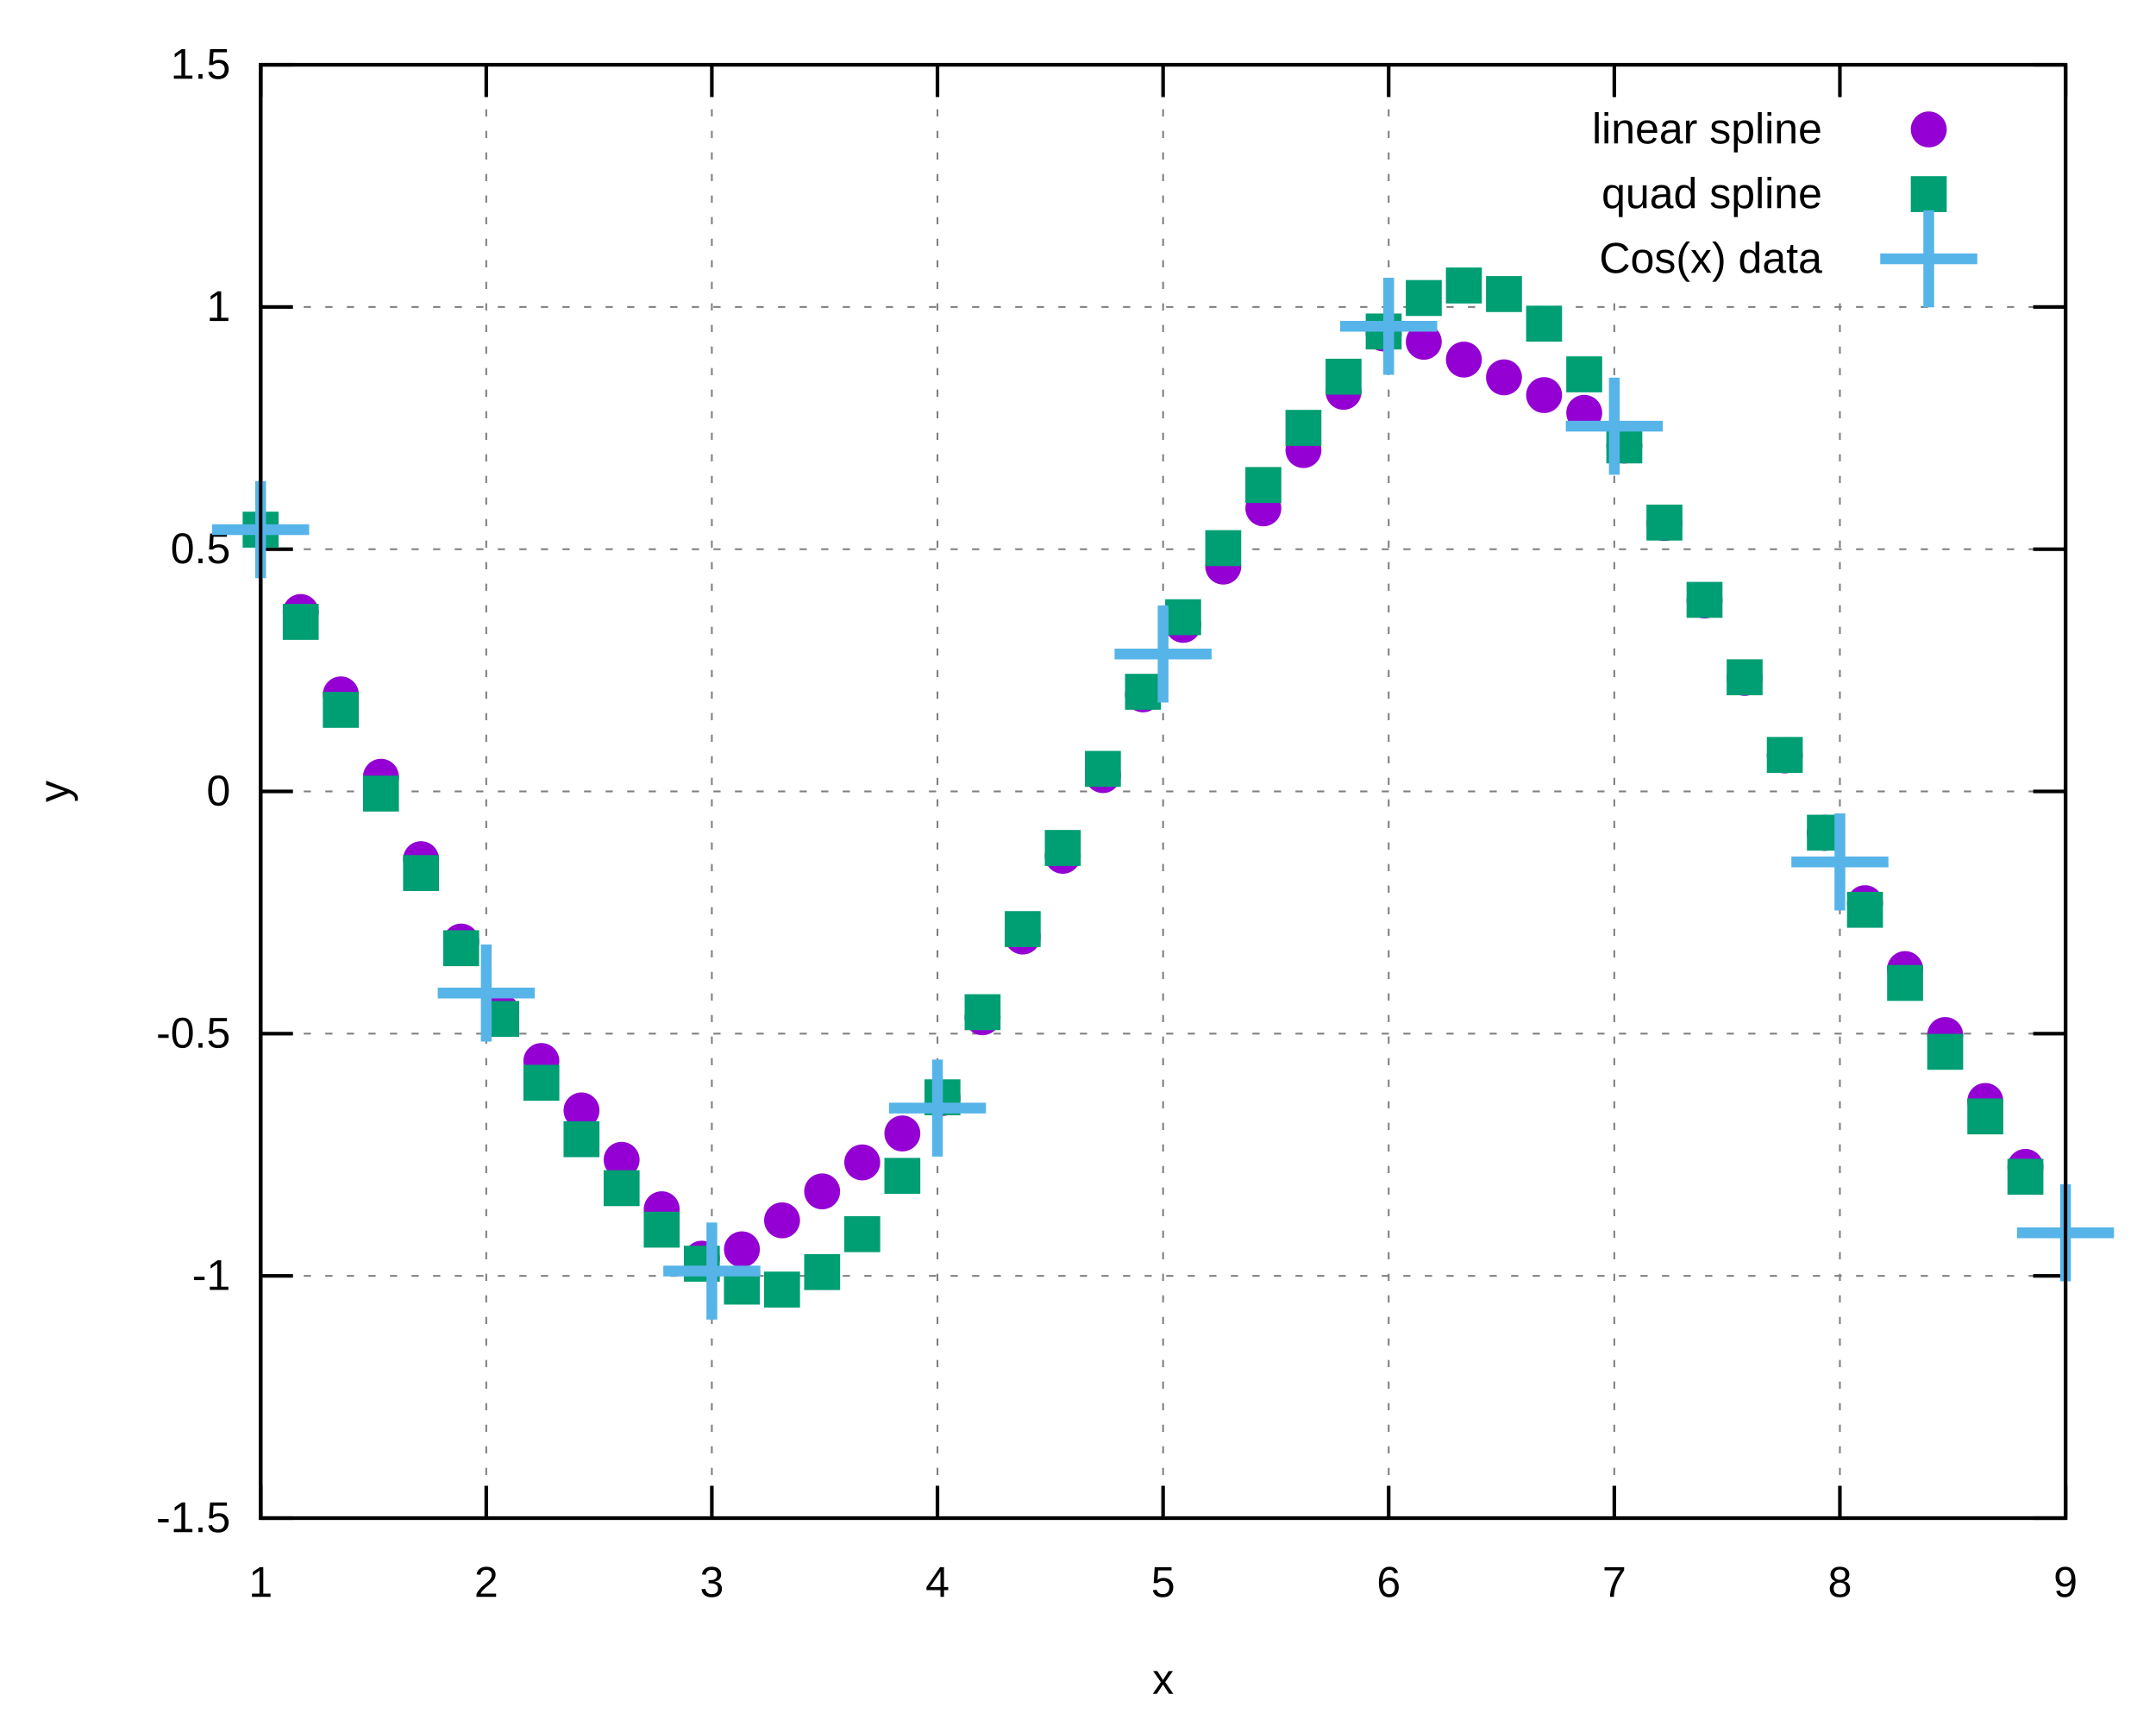
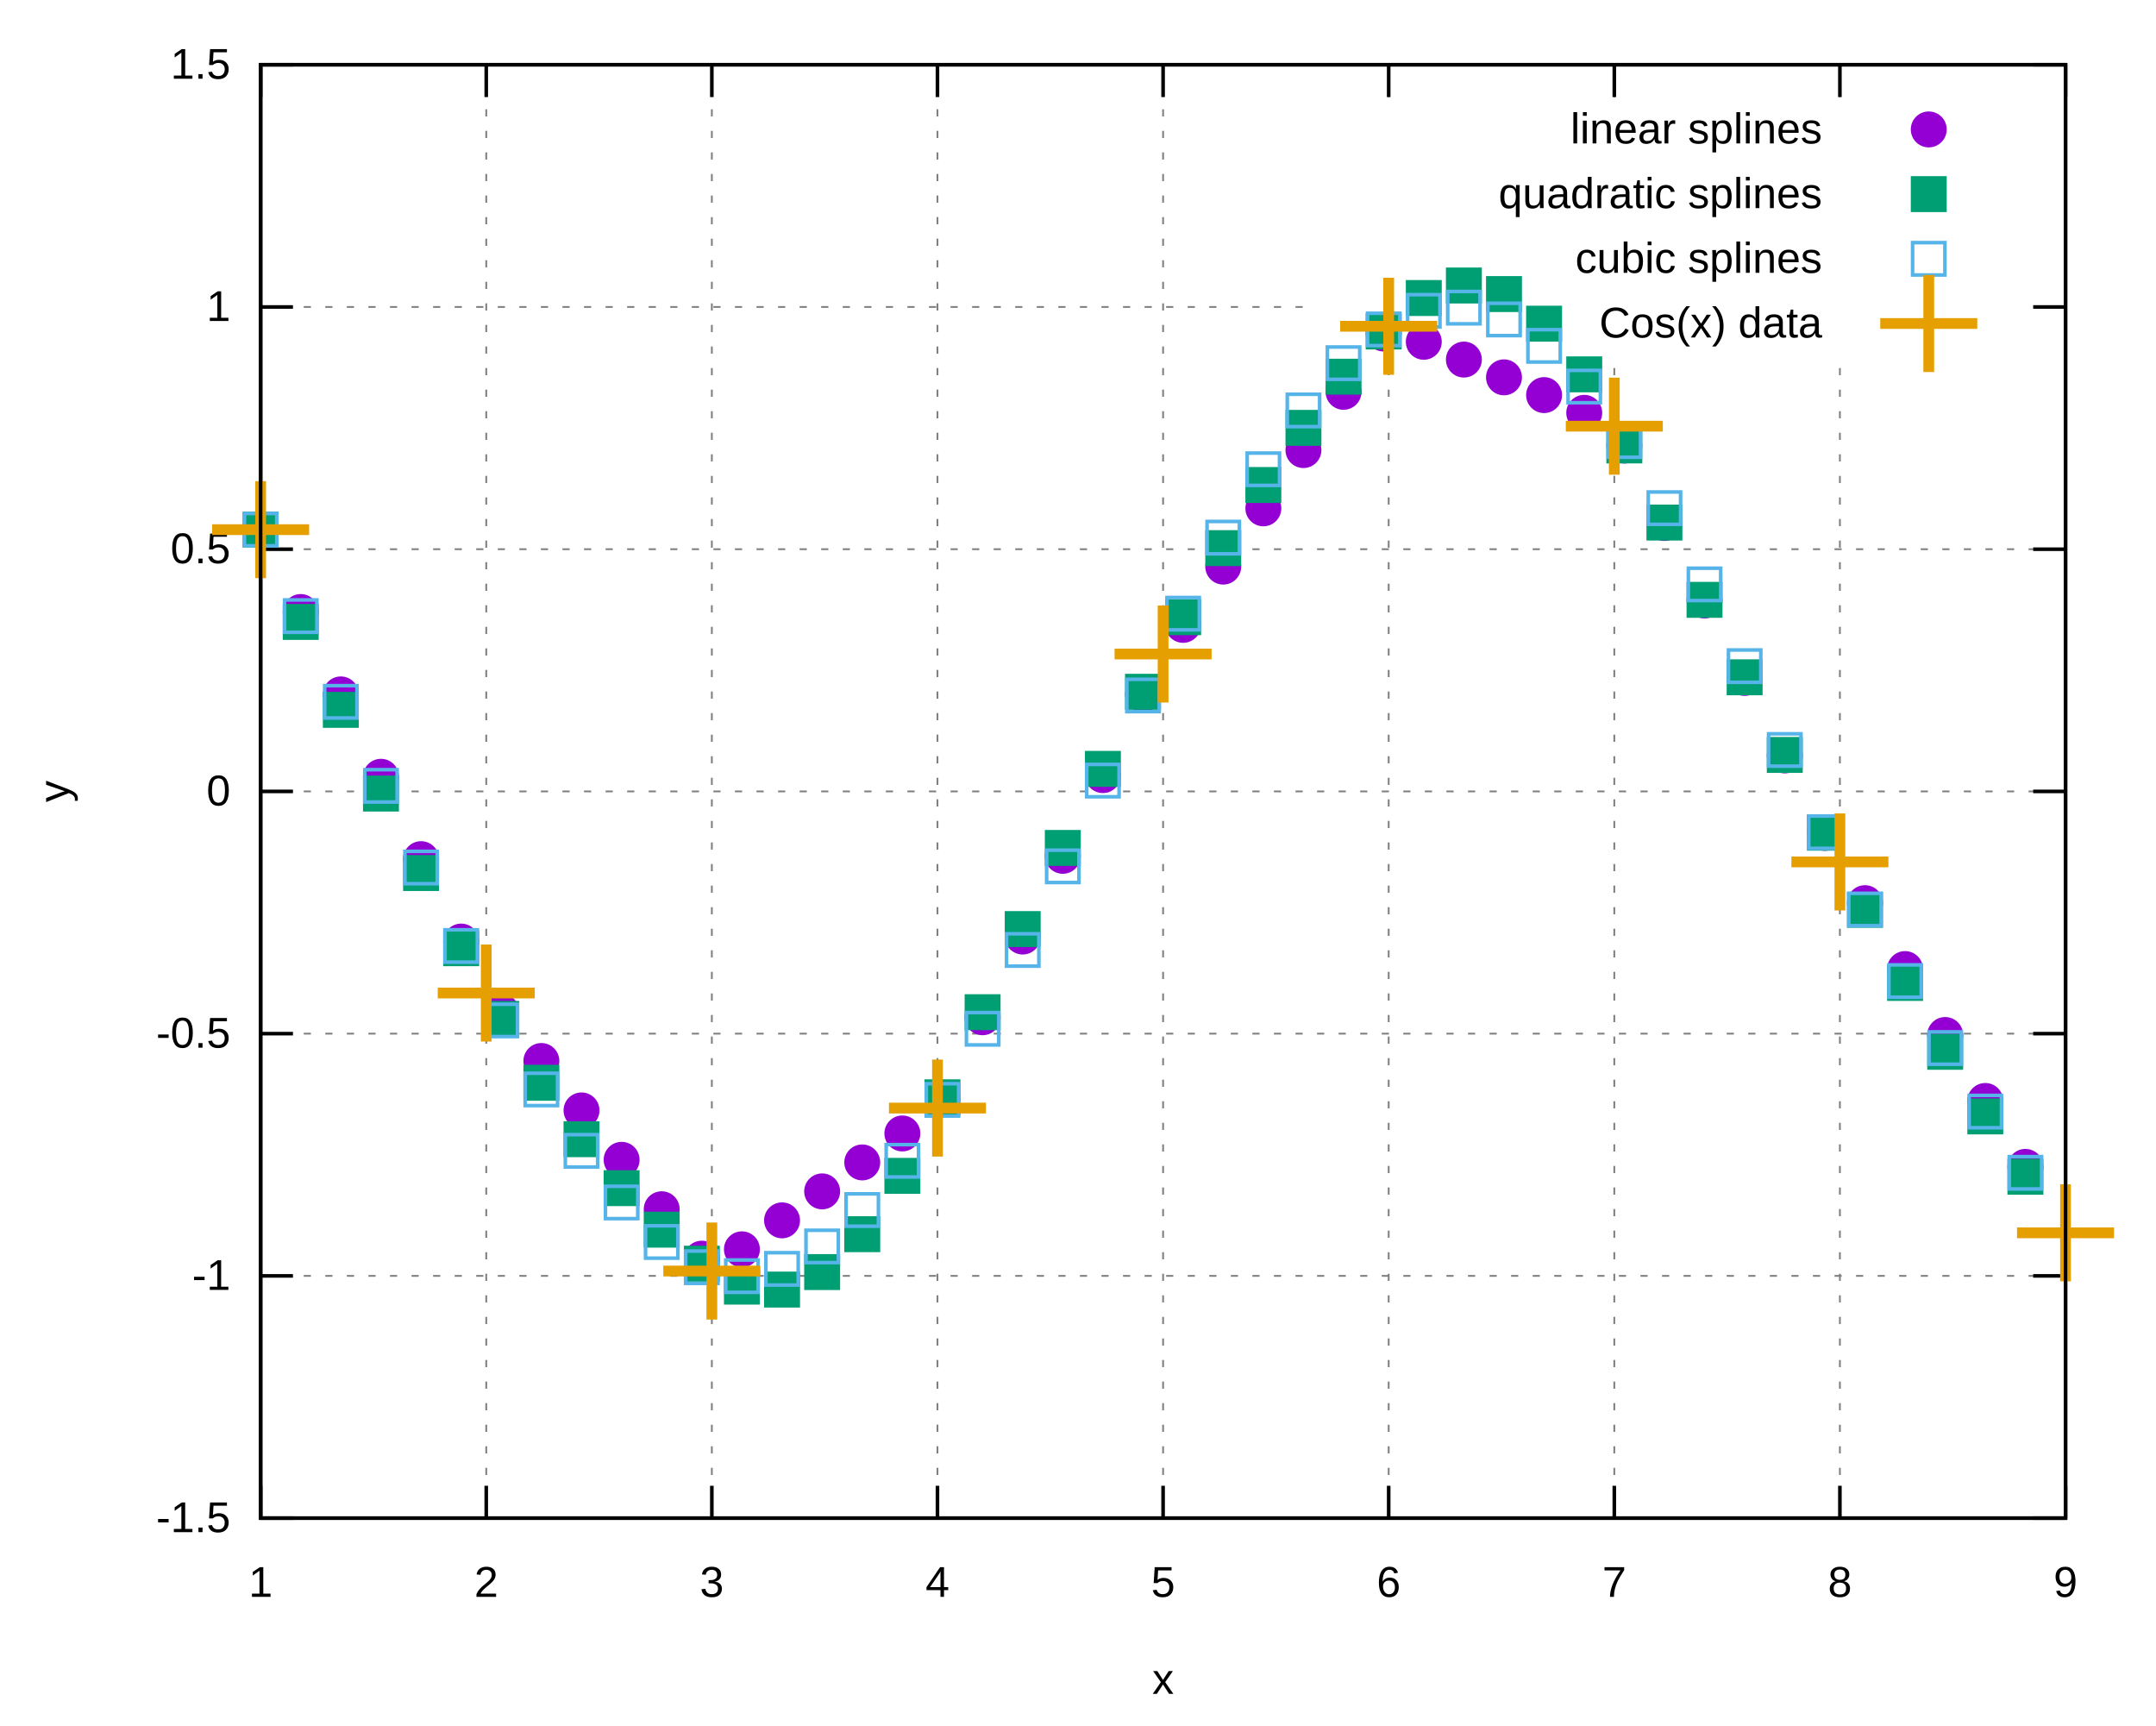
<svg xmlns="http://www.w3.org/2000/svg" xmlns:xlink="http://www.w3.org/1999/xlink" width="600" height="480" viewBox="0 0 600 480">
  <g id="gnuplot_canvas">
    <rect x="0" y="0" width="600" height="480" fill="none" />
    <defs>
      <circle id="gpDot" r="0.5" stroke-width="0.5" stroke="currentColor" />
      <path id="gpPt0" stroke-width="0.222" stroke="currentColor" d="M-1,0 h2 M0,-1 v2" />
      <path id="gpPt1" stroke-width="0.222" stroke="currentColor" d="M-1,-1 L1,1 M1,-1 L-1,1" />
      <path id="gpPt2" stroke-width="0.222" stroke="currentColor" d="M-1,0 L1,0 M0,-1 L0,1 M-1,-1 L1,1 M-1,1 L1,-1" />
      <rect id="gpPt3" stroke-width="0.222" stroke="currentColor" x="-1" y="-1" width="2" height="2" />
      <rect id="gpPt4" stroke-width="0.222" stroke="currentColor" fill="currentColor" x="-1" y="-1" width="2" height="2" />
      <circle id="gpPt5" stroke-width="0.222" stroke="currentColor" cx="0" cy="0" r="1" />
      <use xlink:href="#gpPt5" id="gpPt6" fill="currentColor" stroke="none" />
      <path id="gpPt7" stroke-width="0.222" stroke="currentColor" d="M0,-1.33 L-1.33,0.67 L1.33,0.67 z" />
      <use xlink:href="#gpPt7" id="gpPt8" fill="currentColor" stroke="none" />
      <use xlink:href="#gpPt7" id="gpPt9" stroke="currentColor" transform="rotate(180)" />
      <use xlink:href="#gpPt9" id="gpPt10" fill="currentColor" stroke="none" />
      <use xlink:href="#gpPt3" id="gpPt11" stroke="currentColor" transform="rotate(45)" />
      <use xlink:href="#gpPt11" id="gpPt12" fill="currentColor" stroke="none" />
      <path id="gpPt13" stroke-width="0.222" stroke="currentColor" d="M0,1.330 L1.265,0.411 L0.782,-1.067 L-0.782,-1.076 L-1.265,0.411 z" />
      <use xlink:href="#gpPt13" id="gpPt14" fill="currentColor" stroke="none" />
      <filter id="textbox" filterUnits="objectBoundingBox" x="0" y="0" height="1" width="1">
        <feFlood flood-color="white" flood-opacity="1" result="bgnd" />
        <feComposite in="SourceGraphic" in2="bgnd" operator="atop" />
      </filter>
      <filter id="greybox" filterUnits="objectBoundingBox" x="0" y="0" height="1" width="1">
        <feFlood flood-color="lightgrey" flood-opacity="1" result="grey" />
        <feComposite in="SourceGraphic" in2="grey" operator="atop" />
      </filter>
    </defs>
    <g fill="none" color="white" stroke="currentColor" stroke-width="1.00" stroke-linecap="butt" stroke-linejoin="miter">
</g>
    <g fill="none" color="black" stroke="currentColor" stroke-width="1.00" stroke-linecap="butt" stroke-linejoin="miter">
</g>
    <g fill="none" color="black" stroke="black" stroke-width="0.50" stroke-linecap="butt" stroke-linejoin="miter">
</g>
    <g fill="none" color="gray" stroke="currentColor" stroke-width="0.50" stroke-linecap="butt" stroke-linejoin="miter">
      <path stroke="gray" stroke-dasharray="2,4" class="gridline" d="M72.53,422.40 L574.82,422.40  " />
    </g>
    <g fill="none" color="gray" stroke="gray" stroke-width="1.00" stroke-linecap="butt" stroke-linejoin="miter">
</g>
    <g fill="none" color="black" stroke="currentColor" stroke-width="1.00" stroke-linecap="butt" stroke-linejoin="miter">
      <path stroke="black" d="M72.53,422.40 L81.53,422.40 M574.82,422.40 L565.82,422.40  " />
      <g transform="translate(64.14,426.30)" stroke="none" fill="black" font-family="Arial" font-size="12.00" text-anchor="end">
        <text>
          <tspan font-family="Arial">-1.5</tspan>
        </text>
      </g>
    </g>
    <g fill="none" color="black" stroke="currentColor" stroke-width="1.00" stroke-linecap="butt" stroke-linejoin="miter">
</g>
    <g fill="none" color="black" stroke="black" stroke-width="0.50" stroke-linecap="butt" stroke-linejoin="miter">
</g>
    <g fill="none" color="gray" stroke="currentColor" stroke-width="0.50" stroke-linecap="butt" stroke-linejoin="miter">
      <path stroke="gray" stroke-dasharray="2,4" class="gridline" d="M72.53,355.00 L574.82,355.00  " />
    </g>
    <g fill="none" color="gray" stroke="gray" stroke-width="1.00" stroke-linecap="butt" stroke-linejoin="miter">
</g>
    <g fill="none" color="black" stroke="currentColor" stroke-width="1.00" stroke-linecap="butt" stroke-linejoin="miter">
      <path stroke="black" d="M72.53,355.00 L81.53,355.00 M574.82,355.00 L565.82,355.00  " />
      <g transform="translate(64.14,358.90)" stroke="none" fill="black" font-family="Arial" font-size="12.00" text-anchor="end">
        <text>
          <tspan font-family="Arial">-1</tspan>
        </text>
      </g>
    </g>
    <g fill="none" color="black" stroke="currentColor" stroke-width="1.00" stroke-linecap="butt" stroke-linejoin="miter">
</g>
    <g fill="none" color="black" stroke="black" stroke-width="0.50" stroke-linecap="butt" stroke-linejoin="miter">
</g>
    <g fill="none" color="gray" stroke="currentColor" stroke-width="0.50" stroke-linecap="butt" stroke-linejoin="miter">
      <path stroke="gray" stroke-dasharray="2,4" class="gridline" d="M72.53,287.60 L574.82,287.60  " />
    </g>
    <g fill="none" color="gray" stroke="gray" stroke-width="1.00" stroke-linecap="butt" stroke-linejoin="miter">
</g>
    <g fill="none" color="black" stroke="currentColor" stroke-width="1.00" stroke-linecap="butt" stroke-linejoin="miter">
      <path stroke="black" d="M72.53,287.60 L81.53,287.60 M574.82,287.60 L565.82,287.60  " />
      <g transform="translate(64.14,291.50)" stroke="none" fill="black" font-family="Arial" font-size="12.00" text-anchor="end">
        <text>
          <tspan font-family="Arial">-0.5</tspan>
        </text>
      </g>
    </g>
    <g fill="none" color="black" stroke="currentColor" stroke-width="1.00" stroke-linecap="butt" stroke-linejoin="miter">
</g>
    <g fill="none" color="black" stroke="black" stroke-width="0.50" stroke-linecap="butt" stroke-linejoin="miter">
</g>
    <g fill="none" color="gray" stroke="currentColor" stroke-width="0.50" stroke-linecap="butt" stroke-linejoin="miter">
      <path stroke="gray" stroke-dasharray="2,4" class="gridline" d="M72.53,220.20 L574.82,220.20  " />
    </g>
    <g fill="none" color="gray" stroke="gray" stroke-width="1.00" stroke-linecap="butt" stroke-linejoin="miter">
</g>
    <g fill="none" color="black" stroke="currentColor" stroke-width="1.00" stroke-linecap="butt" stroke-linejoin="miter">
      <path stroke="black" d="M72.53,220.20 L81.53,220.20 M574.82,220.20 L565.82,220.20  " />
      <g transform="translate(64.14,224.10)" stroke="none" fill="black" font-family="Arial" font-size="12.00" text-anchor="end">
        <text>
          <tspan font-family="Arial"> 0</tspan>
        </text>
      </g>
    </g>
    <g fill="none" color="black" stroke="currentColor" stroke-width="1.00" stroke-linecap="butt" stroke-linejoin="miter">
</g>
    <g fill="none" color="black" stroke="black" stroke-width="0.50" stroke-linecap="butt" stroke-linejoin="miter">
</g>
    <g fill="none" color="gray" stroke="currentColor" stroke-width="0.50" stroke-linecap="butt" stroke-linejoin="miter">
      <path stroke="gray" stroke-dasharray="2,4" class="gridline" d="M72.53,152.81 L574.82,152.81  " />
    </g>
    <g fill="none" color="gray" stroke="gray" stroke-width="1.00" stroke-linecap="butt" stroke-linejoin="miter">
</g>
    <g fill="none" color="black" stroke="currentColor" stroke-width="1.00" stroke-linecap="butt" stroke-linejoin="miter">
      <path stroke="black" d="M72.53,152.81 L81.53,152.81 M574.82,152.81 L565.82,152.81  " />
      <g transform="translate(64.14,156.71)" stroke="none" fill="black" font-family="Arial" font-size="12.00" text-anchor="end">
        <text>
          <tspan font-family="Arial"> 0.5</tspan>
        </text>
      </g>
    </g>
    <g fill="none" color="black" stroke="currentColor" stroke-width="1.00" stroke-linecap="butt" stroke-linejoin="miter">
</g>
    <g fill="none" color="black" stroke="black" stroke-width="0.50" stroke-linecap="butt" stroke-linejoin="miter">
</g>
    <g fill="none" color="gray" stroke="currentColor" stroke-width="0.50" stroke-linecap="butt" stroke-linejoin="miter">
-       <path stroke="gray" stroke-dasharray="2,4" class="gridline" d="M72.53,85.41 L574.82,85.41  " />
+       <path stroke="gray" stroke-dasharray="2,4" class="gridline" d="M72.53,85.41 L364.46,85.41 M566.43,85.41 L574.82,85.41  " />
    </g>
    <g fill="none" color="gray" stroke="gray" stroke-width="1.00" stroke-linecap="butt" stroke-linejoin="miter">
</g>
    <g fill="none" color="black" stroke="currentColor" stroke-width="1.00" stroke-linecap="butt" stroke-linejoin="miter">
      <path stroke="black" d="M72.53,85.41 L81.53,85.41 M574.82,85.41 L565.82,85.41  " />
      <g transform="translate(64.14,89.31)" stroke="none" fill="black" font-family="Arial" font-size="12.00" text-anchor="end">
        <text>
          <tspan font-family="Arial"> 1</tspan>
        </text>
      </g>
    </g>
    <g fill="none" color="black" stroke="currentColor" stroke-width="1.00" stroke-linecap="butt" stroke-linejoin="miter">
</g>
    <g fill="none" color="black" stroke="black" stroke-width="0.50" stroke-linecap="butt" stroke-linejoin="miter">
</g>
    <g fill="none" color="gray" stroke="currentColor" stroke-width="0.50" stroke-linecap="butt" stroke-linejoin="miter">
      <path stroke="gray" stroke-dasharray="2,4" class="gridline" d="M72.53,18.01 L574.82,18.01  " />
    </g>
    <g fill="none" color="gray" stroke="gray" stroke-width="1.00" stroke-linecap="butt" stroke-linejoin="miter">
</g>
    <g fill="none" color="black" stroke="currentColor" stroke-width="1.00" stroke-linecap="butt" stroke-linejoin="miter">
      <path stroke="black" d="M72.53,18.01 L81.53,18.01 M574.82,18.01 L565.82,18.01  " />
      <g transform="translate(64.14,21.91)" stroke="none" fill="black" font-family="Arial" font-size="12.00" text-anchor="end">
        <text>
          <tspan font-family="Arial"> 1.5</tspan>
        </text>
      </g>
    </g>
    <g fill="none" color="black" stroke="currentColor" stroke-width="1.00" stroke-linecap="butt" stroke-linejoin="miter">
</g>
    <g fill="none" color="black" stroke="black" stroke-width="0.50" stroke-linecap="butt" stroke-linejoin="miter">
</g>
    <g fill="none" color="gray" stroke="currentColor" stroke-width="0.50" stroke-linecap="butt" stroke-linejoin="miter">
      <path stroke="gray" stroke-dasharray="2,4" class="gridline" d="M72.53,422.40 L72.53,18.01  " />
    </g>
    <g fill="none" color="gray" stroke="gray" stroke-width="1.00" stroke-linecap="butt" stroke-linejoin="miter">
</g>
    <g fill="none" color="black" stroke="currentColor" stroke-width="1.00" stroke-linecap="butt" stroke-linejoin="miter">
      <path stroke="black" d="M72.53,422.40 L72.53,413.40 M72.53,18.01 L72.53,27.01  " />
      <g transform="translate(72.53,444.30)" stroke="none" fill="black" font-family="Arial" font-size="12.00" text-anchor="middle">
        <text>
          <tspan font-family="Arial"> 1</tspan>
        </text>
      </g>
    </g>
    <g fill="none" color="black" stroke="currentColor" stroke-width="1.00" stroke-linecap="butt" stroke-linejoin="miter">
</g>
    <g fill="none" color="black" stroke="black" stroke-width="0.50" stroke-linecap="butt" stroke-linejoin="miter">
</g>
    <g fill="none" color="gray" stroke="currentColor" stroke-width="0.50" stroke-linecap="butt" stroke-linejoin="miter">
      <path stroke="gray" stroke-dasharray="2,4" class="gridline" d="M135.32,422.40 L135.32,18.01  " />
    </g>
    <g fill="none" color="gray" stroke="gray" stroke-width="1.00" stroke-linecap="butt" stroke-linejoin="miter">
</g>
    <g fill="none" color="black" stroke="currentColor" stroke-width="1.00" stroke-linecap="butt" stroke-linejoin="miter">
      <path stroke="black" d="M135.32,422.40 L135.32,413.40 M135.32,18.01 L135.32,27.01  " />
      <g transform="translate(135.32,444.30)" stroke="none" fill="black" font-family="Arial" font-size="12.00" text-anchor="middle">
        <text>
          <tspan font-family="Arial"> 2</tspan>
        </text>
      </g>
    </g>
    <g fill="none" color="black" stroke="currentColor" stroke-width="1.00" stroke-linecap="butt" stroke-linejoin="miter">
</g>
    <g fill="none" color="black" stroke="black" stroke-width="0.50" stroke-linecap="butt" stroke-linejoin="miter">
</g>
    <g fill="none" color="gray" stroke="currentColor" stroke-width="0.50" stroke-linecap="butt" stroke-linejoin="miter">
      <path stroke="gray" stroke-dasharray="2,4" class="gridline" d="M198.10,422.40 L198.10,18.01  " />
    </g>
    <g fill="none" color="gray" stroke="gray" stroke-width="1.00" stroke-linecap="butt" stroke-linejoin="miter">
</g>
    <g fill="none" color="black" stroke="currentColor" stroke-width="1.00" stroke-linecap="butt" stroke-linejoin="miter">
      <path stroke="black" d="M198.10,422.40 L198.10,413.40 M198.10,18.01 L198.10,27.01  " />
      <g transform="translate(198.10,444.30)" stroke="none" fill="black" font-family="Arial" font-size="12.00" text-anchor="middle">
        <text>
          <tspan font-family="Arial"> 3</tspan>
        </text>
      </g>
    </g>
    <g fill="none" color="black" stroke="currentColor" stroke-width="1.00" stroke-linecap="butt" stroke-linejoin="miter">
</g>
    <g fill="none" color="black" stroke="black" stroke-width="0.50" stroke-linecap="butt" stroke-linejoin="miter">
</g>
    <g fill="none" color="gray" stroke="currentColor" stroke-width="0.50" stroke-linecap="butt" stroke-linejoin="miter">
      <path stroke="gray" stroke-dasharray="2,4" class="gridline" d="M260.89,422.40 L260.89,18.01  " />
    </g>
    <g fill="none" color="gray" stroke="gray" stroke-width="1.00" stroke-linecap="butt" stroke-linejoin="miter">
</g>
    <g fill="none" color="black" stroke="currentColor" stroke-width="1.00" stroke-linecap="butt" stroke-linejoin="miter">
      <path stroke="black" d="M260.89,422.40 L260.89,413.40 M260.89,18.01 L260.89,27.01  " />
      <g transform="translate(260.89,444.30)" stroke="none" fill="black" font-family="Arial" font-size="12.00" text-anchor="middle">
        <text>
          <tspan font-family="Arial"> 4</tspan>
        </text>
      </g>
    </g>
    <g fill="none" color="black" stroke="currentColor" stroke-width="1.00" stroke-linecap="butt" stroke-linejoin="miter">
</g>
    <g fill="none" color="black" stroke="black" stroke-width="0.50" stroke-linecap="butt" stroke-linejoin="miter">
</g>
    <g fill="none" color="gray" stroke="currentColor" stroke-width="0.50" stroke-linecap="butt" stroke-linejoin="miter">
      <path stroke="gray" stroke-dasharray="2,4" class="gridline" d="M323.68,422.40 L323.68,18.01  " />
    </g>
    <g fill="none" color="gray" stroke="gray" stroke-width="1.00" stroke-linecap="butt" stroke-linejoin="miter">
</g>
    <g fill="none" color="black" stroke="currentColor" stroke-width="1.00" stroke-linecap="butt" stroke-linejoin="miter">
      <path stroke="black" d="M323.68,422.40 L323.68,413.40 M323.68,18.01 L323.68,27.01  " />
      <g transform="translate(323.68,444.30)" stroke="none" fill="black" font-family="Arial" font-size="12.00" text-anchor="middle">
        <text>
          <tspan font-family="Arial"> 5</tspan>
        </text>
      </g>
    </g>
    <g fill="none" color="black" stroke="currentColor" stroke-width="1.00" stroke-linecap="butt" stroke-linejoin="miter">
</g>
    <g fill="none" color="black" stroke="black" stroke-width="0.50" stroke-linecap="butt" stroke-linejoin="miter">
</g>
    <g fill="none" color="gray" stroke="currentColor" stroke-width="0.50" stroke-linecap="butt" stroke-linejoin="miter">
-       <path stroke="gray" stroke-dasharray="2,4" class="gridline" d="M386.46,422.40 L386.46,18.01  " />
+       <path stroke="gray" stroke-dasharray="2,4" class="gridline" d="M386.46,422.40 L386.46,99.01 M386.46,27.01 L386.46,18.01  " />
    </g>
    <g fill="none" color="gray" stroke="gray" stroke-width="1.00" stroke-linecap="butt" stroke-linejoin="miter">
</g>
    <g fill="none" color="black" stroke="currentColor" stroke-width="1.00" stroke-linecap="butt" stroke-linejoin="miter">
      <path stroke="black" d="M386.46,422.40 L386.46,413.40 M386.46,18.01 L386.46,27.01  " />
      <g transform="translate(386.46,444.30)" stroke="none" fill="black" font-family="Arial" font-size="12.00" text-anchor="middle">
        <text>
          <tspan font-family="Arial"> 6</tspan>
        </text>
      </g>
    </g>
    <g fill="none" color="black" stroke="currentColor" stroke-width="1.00" stroke-linecap="butt" stroke-linejoin="miter">
</g>
    <g fill="none" color="black" stroke="black" stroke-width="0.50" stroke-linecap="butt" stroke-linejoin="miter">
</g>
    <g fill="none" color="gray" stroke="currentColor" stroke-width="0.50" stroke-linecap="butt" stroke-linejoin="miter">
-       <path stroke="gray" stroke-dasharray="2,4" class="gridline" d="M449.25,422.40 L449.25,81.01 M449.25,27.01 L449.25,18.01  " />
+       <path stroke="gray" stroke-dasharray="2,4" class="gridline" d="M449.25,422.40 L449.25,99.01 M449.25,27.01 L449.25,18.01  " />
    </g>
    <g fill="none" color="gray" stroke="gray" stroke-width="1.00" stroke-linecap="butt" stroke-linejoin="miter">
</g>
    <g fill="none" color="black" stroke="currentColor" stroke-width="1.00" stroke-linecap="butt" stroke-linejoin="miter">
      <path stroke="black" d="M449.25,422.40 L449.25,413.40 M449.25,18.01 L449.25,27.01  " />
      <g transform="translate(449.25,444.30)" stroke="none" fill="black" font-family="Arial" font-size="12.00" text-anchor="middle">
        <text>
          <tspan font-family="Arial"> 7</tspan>
        </text>
      </g>
    </g>
    <g fill="none" color="black" stroke="currentColor" stroke-width="1.00" stroke-linecap="butt" stroke-linejoin="miter">
</g>
    <g fill="none" color="black" stroke="black" stroke-width="0.50" stroke-linecap="butt" stroke-linejoin="miter">
</g>
    <g fill="none" color="gray" stroke="currentColor" stroke-width="0.50" stroke-linecap="butt" stroke-linejoin="miter">
-       <path stroke="gray" stroke-dasharray="2,4" class="gridline" d="M512.03,422.40 L512.03,81.01 M512.03,27.01 L512.03,18.01  " />
+       <path stroke="gray" stroke-dasharray="2,4" class="gridline" d="M512.03,422.40 L512.03,99.01 M512.03,27.01 L512.03,18.01  " />
    </g>
    <g fill="none" color="gray" stroke="gray" stroke-width="1.00" stroke-linecap="butt" stroke-linejoin="miter">
</g>
    <g fill="none" color="black" stroke="currentColor" stroke-width="1.00" stroke-linecap="butt" stroke-linejoin="miter">
      <path stroke="black" d="M512.03,422.40 L512.03,413.40 M512.03,18.01 L512.03,27.01  " />
      <g transform="translate(512.03,444.30)" stroke="none" fill="black" font-family="Arial" font-size="12.00" text-anchor="middle">
        <text>
          <tspan font-family="Arial"> 8</tspan>
        </text>
      </g>
    </g>
    <g fill="none" color="black" stroke="currentColor" stroke-width="1.00" stroke-linecap="butt" stroke-linejoin="miter">
</g>
    <g fill="none" color="black" stroke="black" stroke-width="0.50" stroke-linecap="butt" stroke-linejoin="miter">
</g>
    <g fill="none" color="gray" stroke="currentColor" stroke-width="0.50" stroke-linecap="butt" stroke-linejoin="miter">
      <path stroke="gray" stroke-dasharray="2,4" class="gridline" d="M574.82,422.40 L574.82,18.01  " />
    </g>
    <g fill="none" color="gray" stroke="gray" stroke-width="1.00" stroke-linecap="butt" stroke-linejoin="miter">
</g>
    <g fill="none" color="black" stroke="currentColor" stroke-width="1.00" stroke-linecap="butt" stroke-linejoin="miter">
      <path stroke="black" d="M574.82,422.40 L574.82,413.40 M574.82,18.01 L574.82,27.01  " />
      <g transform="translate(574.82,444.30)" stroke="none" fill="black" font-family="Arial" font-size="12.00" text-anchor="middle">
        <text>
          <tspan font-family="Arial"> 9</tspan>
        </text>
      </g>
    </g>
    <g fill="none" color="black" stroke="currentColor" stroke-width="1.00" stroke-linecap="butt" stroke-linejoin="miter">
</g>
    <g fill="none" color="black" stroke="currentColor" stroke-width="1.00" stroke-linecap="butt" stroke-linejoin="miter">
      <path stroke="black" d="M72.53,18.01 L72.53,422.40 L574.82,422.40 L574.82,18.01 L72.53,18.01 Z  " />
    </g>
    <g fill="none" color="black" stroke="currentColor" stroke-width="1.00" stroke-linecap="butt" stroke-linejoin="miter">
</g>
    <g id="gnuplot_plot_1">
      <g fill="none" color="black" stroke="currentColor" stroke-width="1.00" stroke-linecap="butt" stroke-linejoin="miter">
        <g transform="translate(507.09,39.91)" stroke="none" fill="black" font-family="Arial" font-size="12.00" text-anchor="end">
          <text>
-             <tspan font-family="Arial">linear spline</tspan>
+             <tspan font-family="Arial">linear splines</tspan>
          </text>
        </g>
      </g>
      <g fill="none" color="black" stroke="currentColor" stroke-width="1.00" stroke-linecap="butt" stroke-linejoin="miter">
        <use xlink:href="#gpPt6" transform="translate(72.53,147.37) scale(4.50)" color="rgb(148,   0, 211)" />
        <use xlink:href="#gpPt6" transform="translate(83.69,170.29) scale(4.50)" color="rgb(148,   0, 211)" />
        <use xlink:href="#gpPt6" transform="translate(94.85,193.21) scale(4.50)" color="rgb(148,   0, 211)" />
        <use xlink:href="#gpPt6" transform="translate(106.02,216.13) scale(4.50)" color="rgb(148,   0, 211)" />
        <use xlink:href="#gpPt6" transform="translate(117.18,239.05) scale(4.50)" color="rgb(148,   0, 211)" />
        <use xlink:href="#gpPt6" transform="translate(128.34,261.98) scale(4.50)" color="rgb(148,   0, 211)" />
        <use xlink:href="#gpPt6" transform="translate(139.50,281.46) scale(4.50)" color="rgb(148,   0, 211)" />
        <use xlink:href="#gpPt6" transform="translate(150.66,295.21) scale(4.50)" color="rgb(148,   0, 211)" />
        <use xlink:href="#gpPt6" transform="translate(161.83,308.96) scale(4.50)" color="rgb(148,   0, 211)" />
        <use xlink:href="#gpPt6" transform="translate(172.99,322.71) scale(4.50)" color="rgb(148,   0, 211)" />
        <use xlink:href="#gpPt6" transform="translate(184.15,336.46) scale(4.50)" color="rgb(148,   0, 211)" />
        <use xlink:href="#gpPt6" transform="translate(195.31,350.21) scale(4.50)" color="rgb(148,   0, 211)" />
        <use xlink:href="#gpPt6" transform="translate(206.47,347.61) scale(4.50)" color="rgb(148,   0, 211)" />
        <use xlink:href="#gpPt6" transform="translate(217.64,339.55) scale(4.50)" color="rgb(148,   0, 211)" />
        <use xlink:href="#gpPt6" transform="translate(228.80,331.49) scale(4.50)" color="rgb(148,   0, 211)" />
        <use xlink:href="#gpPt6" transform="translate(239.96,323.43) scale(4.50)" color="rgb(148,   0, 211)" />
        <use xlink:href="#gpPt6" transform="translate(251.12,315.37) scale(4.50)" color="rgb(148,   0, 211)" />
        <use xlink:href="#gpPt6" transform="translate(262.28,305.51) scale(4.50)" color="rgb(148,   0, 211)" />
        <use xlink:href="#gpPt6" transform="translate(273.45,283.04) scale(4.50)" color="rgb(148,   0, 211)" />
        <use xlink:href="#gpPt6" transform="translate(284.61,260.58) scale(4.50)" color="rgb(148,   0, 211)" />
        <use xlink:href="#gpPt6" transform="translate(295.77,238.12) scale(4.50)" color="rgb(148,   0, 211)" />
        <use xlink:href="#gpPt6" transform="translate(306.93,215.66) scale(4.50)" color="rgb(148,   0, 211)" />
        <use xlink:href="#gpPt6" transform="translate(318.09,193.20) scale(4.50)" color="rgb(148,   0, 211)" />
        <use xlink:href="#gpPt6" transform="translate(329.26,173.86) scale(4.50)" color="rgb(148,   0, 211)" />
        <use xlink:href="#gpPt6" transform="translate(340.42,157.65) scale(4.50)" color="rgb(148,   0, 211)" />
        <use xlink:href="#gpPt6" transform="translate(351.58,141.44) scale(4.50)" color="rgb(148,   0, 211)" />
        <use xlink:href="#gpPt6" transform="translate(362.74,125.23) scale(4.50)" color="rgb(148,   0, 211)" />
        <use xlink:href="#gpPt6" transform="translate(373.90,109.02) scale(4.50)" color="rgb(148,   0, 211)" />
        <use xlink:href="#gpPt6" transform="translate(385.07,92.80) scale(4.50)" color="rgb(148,   0, 211)" />
        <use xlink:href="#gpPt6" transform="translate(396.23,95.10) scale(4.50)" color="rgb(148,   0, 211)" />
        <use xlink:href="#gpPt6" transform="translate(407.39,100.05) scale(4.50)" color="rgb(148,   0, 211)" />
        <use xlink:href="#gpPt6" transform="translate(418.55,104.99) scale(4.50)" color="rgb(148,   0, 211)" />
        <use xlink:href="#gpPt6" transform="translate(429.71,109.93) scale(4.50)" color="rgb(148,   0, 211)" />
        <use xlink:href="#gpPt6" transform="translate(440.88,114.87) scale(4.50)" color="rgb(148,   0, 211)" />
        <use xlink:href="#gpPt6" transform="translate(452.04,123.97) scale(4.50)" color="rgb(148,   0, 211)" />
        <use xlink:href="#gpPt6" transform="translate(463.20,145.52) scale(4.50)" color="rgb(148,   0, 211)" />
        <use xlink:href="#gpPt6" transform="translate(474.36,167.08) scale(4.50)" color="rgb(148,   0, 211)" />
        <use xlink:href="#gpPt6" transform="translate(485.52,188.63) scale(4.50)" color="rgb(148,   0, 211)" />
        <use xlink:href="#gpPt6" transform="translate(496.69,210.18) scale(4.50)" color="rgb(148,   0, 211)" />
        <use xlink:href="#gpPt6" transform="translate(507.85,231.74) scale(4.50)" color="rgb(148,   0, 211)" />
        <use xlink:href="#gpPt6" transform="translate(519.01,251.29) scale(4.50)" color="rgb(148,   0, 211)" />
        <use xlink:href="#gpPt6" transform="translate(530.17,269.63) scale(4.50)" color="rgb(148,   0, 211)" />
        <use xlink:href="#gpPt6" transform="translate(541.33,287.98) scale(4.50)" color="rgb(148,   0, 211)" />
        <use xlink:href="#gpPt6" transform="translate(552.50,306.33) scale(4.50)" color="rgb(148,   0, 211)" />
        <use xlink:href="#gpPt6" transform="translate(563.66,324.67) scale(4.50)" color="rgb(148,   0, 211)" />
        <use xlink:href="#gpPt6" transform="translate(536.76,36.01) scale(4.50)" color="rgb(148,   0, 211)" />
      </g>
    </g>
    <g id="gnuplot_plot_2">
      <g fill="none" color="black" stroke="currentColor" stroke-width="1.00" stroke-linecap="butt" stroke-linejoin="miter">
        <g transform="translate(507.09,57.91)" stroke="none" fill="black" font-family="Arial" font-size="12.00" text-anchor="end">
          <text>
-             <tspan font-family="Arial">quad spline</tspan>
+             <tspan font-family="Arial">quadratic splines</tspan>
          </text>
        </g>
      </g>
      <g fill="none" color="black" stroke="currentColor" stroke-width="1.00" stroke-linecap="butt" stroke-linejoin="miter">
        <use xlink:href="#gpPt4" transform="translate(72.53,147.37) scale(4.50)" color="rgb(  0, 158, 115)" />
        <use xlink:href="#gpPt4" transform="translate(83.69,173.04) scale(4.50)" color="rgb(  0, 158, 115)" />
        <use xlink:href="#gpPt4" transform="translate(94.85,197.51) scale(4.50)" color="rgb(  0, 158, 115)" />
        <use xlink:href="#gpPt4" transform="translate(106.02,220.80) scale(4.50)" color="rgb(  0, 158, 115)" />
        <use xlink:href="#gpPt4" transform="translate(117.18,242.91) scale(4.50)" color="rgb(  0, 158, 115)" />
        <use xlink:href="#gpPt4" transform="translate(128.34,263.83) scale(4.50)" color="rgb(  0, 158, 115)" />
        <use xlink:href="#gpPt4" transform="translate(139.50,283.50) scale(4.50)" color="rgb(  0, 158, 115)" />
        <use xlink:href="#gpPt4" transform="translate(150.66,301.27) scale(4.50)" color="rgb(  0, 158, 115)" />
        <use xlink:href="#gpPt4" transform="translate(161.83,316.97) scale(4.50)" color="rgb(  0, 158, 115)" />
        <use xlink:href="#gpPt4" transform="translate(172.99,330.59) scale(4.50)" color="rgb(  0, 158, 115)" />
        <use xlink:href="#gpPt4" transform="translate(184.15,342.14) scale(4.50)" color="rgb(  0, 158, 115)" />
        <use xlink:href="#gpPt4" transform="translate(195.31,351.61) scale(4.50)" color="rgb(  0, 158, 115)" />
        <use xlink:href="#gpPt4" transform="translate(206.47,357.99) scale(4.50)" color="rgb(  0, 158, 115)" />
        <use xlink:href="#gpPt4" transform="translate(217.64,358.81) scale(4.50)" color="rgb(  0, 158, 115)" />
        <use xlink:href="#gpPt4" transform="translate(228.80,353.94) scale(4.50)" color="rgb(  0, 158, 115)" />
        <use xlink:href="#gpPt4" transform="translate(239.96,343.40) scale(4.50)" color="rgb(  0, 158, 115)" />
        <use xlink:href="#gpPt4" transform="translate(251.12,327.17) scale(4.50)" color="rgb(  0, 158, 115)" />
        <use xlink:href="#gpPt4" transform="translate(262.28,305.31) scale(4.50)" color="rgb(  0, 158, 115)" />
        <use xlink:href="#gpPt4" transform="translate(273.45,281.63) scale(4.50)" color="rgb(  0, 158, 115)" />
        <use xlink:href="#gpPt4" transform="translate(284.61,258.50) scale(4.50)" color="rgb(  0, 158, 115)" />
        <use xlink:href="#gpPt4" transform="translate(295.77,235.93) scale(4.50)" color="rgb(  0, 158, 115)" />
        <use xlink:href="#gpPt4" transform="translate(306.93,213.93) scale(4.50)" color="rgb(  0, 158, 115)" />
        <use xlink:href="#gpPt4" transform="translate(318.09,192.48) scale(4.50)" color="rgb(  0, 158, 115)" />
        <use xlink:href="#gpPt4" transform="translate(329.26,171.73) scale(4.50)" color="rgb(  0, 158, 115)" />
        <use xlink:href="#gpPt4" transform="translate(340.42,152.51) scale(4.50)" color="rgb(  0, 158, 115)" />
        <use xlink:href="#gpPt4" transform="translate(351.58,134.95) scale(4.50)" color="rgb(  0, 158, 115)" />
        <use xlink:href="#gpPt4" transform="translate(362.74,119.05) scale(4.50)" color="rgb(  0, 158, 115)" />
        <use xlink:href="#gpPt4" transform="translate(373.90,104.81) scale(4.50)" color="rgb(  0, 158, 115)" />
        <use xlink:href="#gpPt4" transform="translate(385.07,92.23) scale(4.50)" color="rgb(  0, 158, 115)" />
        <use xlink:href="#gpPt4" transform="translate(396.23,82.92) scale(4.50)" color="rgb(  0, 158, 115)" />
        <use xlink:href="#gpPt4" transform="translate(407.39,79.44) scale(4.50)" color="rgb(  0, 158, 115)" />
        <use xlink:href="#gpPt4" transform="translate(418.55,81.82) scale(4.50)" color="rgb(  0, 158, 115)" />
        <use xlink:href="#gpPt4" transform="translate(429.71,90.06) scale(4.50)" color="rgb(  0, 158, 115)" />
        <use xlink:href="#gpPt4" transform="translate(440.88,104.16) scale(4.50)" color="rgb(  0, 158, 115)" />
        <use xlink:href="#gpPt4" transform="translate(452.04,123.94) scale(4.50)" color="rgb(  0, 158, 115)" />
        <use xlink:href="#gpPt4" transform="translate(463.20,145.40) scale(4.50)" color="rgb(  0, 158, 115)" />
        <use xlink:href="#gpPt4" transform="translate(474.36,166.90) scale(4.50)" color="rgb(  0, 158, 115)" />
        <use xlink:href="#gpPt4" transform="translate(485.52,188.45) scale(4.50)" color="rgb(  0, 158, 115)" />
        <use xlink:href="#gpPt4" transform="translate(496.69,210.05) scale(4.50)" color="rgb(  0, 158, 115)" />
        <use xlink:href="#gpPt4" transform="translate(507.85,231.69) scale(4.50)" color="rgb(  0, 158, 115)" />
        <use xlink:href="#gpPt4" transform="translate(519.01,253.14) scale(4.50)" color="rgb(  0, 158, 115)" />
        <use xlink:href="#gpPt4" transform="translate(530.17,273.49) scale(4.50)" color="rgb(  0, 158, 115)" />
        <use xlink:href="#gpPt4" transform="translate(541.33,292.65) scale(4.50)" color="rgb(  0, 158, 115)" />
        <use xlink:href="#gpPt4" transform="translate(552.50,310.63) scale(4.50)" color="rgb(  0, 158, 115)" />
        <use xlink:href="#gpPt4" transform="translate(563.66,327.42) scale(4.50)" color="rgb(  0, 158, 115)" />
        <use xlink:href="#gpPt4" transform="translate(536.76,54.01) scale(4.50)" color="rgb(  0, 158, 115)" />
      </g>
    </g>
    <g id="gnuplot_plot_3">
      <g fill="none" color="black" stroke="currentColor" stroke-width="1.00" stroke-linecap="butt" stroke-linejoin="miter">
        <g transform="translate(507.09,75.91)" stroke="none" fill="black" font-family="Arial" font-size="12.00" text-anchor="end">
          <text>
+             <tspan font-family="Arial">cubic splines</tspan>
+           </text>
+         </g>
+       </g>
+       <g fill="none" color="black" stroke="currentColor" stroke-width="1.00" stroke-linecap="butt" stroke-linejoin="miter">
+         <use xlink:href="#gpPt3" transform="translate(72.53,147.37) scale(4.50)" color="rgb( 86, 180, 233)" />
+         <use xlink:href="#gpPt3" transform="translate(83.69,171.43) scale(4.50)" color="rgb( 86, 180, 233)" />
+         <use xlink:href="#gpPt3" transform="translate(94.85,195.27) scale(4.50)" color="rgb( 86, 180, 233)" />
+         <use xlink:href="#gpPt3" transform="translate(106.02,218.66) scale(4.50)" color="rgb( 86, 180, 233)" />
+         <use xlink:href="#gpPt3" transform="translate(117.18,241.38) scale(4.50)" color="rgb( 86, 180, 233)" />
+         <use xlink:href="#gpPt3" transform="translate(128.34,263.21) scale(4.50)" color="rgb( 86, 180, 233)" />
+         <use xlink:href="#gpPt3" transform="translate(139.50,283.92) scale(4.50)" color="rgb( 86, 180, 233)" />
+         <use xlink:href="#gpPt3" transform="translate(150.66,303.12) scale(4.50)" color="rgb( 86, 180, 233)" />
+         <use xlink:href="#gpPt3" transform="translate(161.83,320.21) scale(4.50)" color="rgb( 86, 180, 233)" />
+         <use xlink:href="#gpPt3" transform="translate(172.99,334.57) scale(4.50)" color="rgb( 86, 180, 233)" />
+         <use xlink:href="#gpPt3" transform="translate(184.15,345.57) scale(4.50)" color="rgb( 86, 180, 233)" />
+         <use xlink:href="#gpPt3" transform="translate(195.31,352.59) scale(4.50)" color="rgb( 86, 180, 233)" />
+         <use xlink:href="#gpPt3" transform="translate(206.47,355.08) scale(4.50)" color="rgb( 86, 180, 233)" />
+         <use xlink:href="#gpPt3" transform="translate(217.64,353.05) scale(4.50)" color="rgb( 86, 180, 233)" />
+         <use xlink:href="#gpPt3" transform="translate(228.80,346.81) scale(4.50)" color="rgb( 86, 180, 233)" />
+         <use xlink:href="#gpPt3" transform="translate(239.96,336.68) scale(4.50)" color="rgb( 86, 180, 233)" />
+         <use xlink:href="#gpPt3" transform="translate(251.12,322.98) scale(4.50)" color="rgb( 86, 180, 233)" />
+         <use xlink:href="#gpPt3" transform="translate(262.28,306.03) scale(4.50)" color="rgb( 86, 180, 233)" />
+         <use xlink:href="#gpPt3" transform="translate(273.45,286.24) scale(4.50)" color="rgb( 86, 180, 233)" />
+         <use xlink:href="#gpPt3" transform="translate(284.61,264.32) scale(4.50)" color="rgb( 86, 180, 233)" />
+         <use xlink:href="#gpPt3" transform="translate(295.77,241.05) scale(4.50)" color="rgb( 86, 180, 233)" />
+         <use xlink:href="#gpPt3" transform="translate(306.93,217.19) scale(4.50)" color="rgb( 86, 180, 233)" />
+         <use xlink:href="#gpPt3" transform="translate(318.09,193.51) scale(4.50)" color="rgb( 86, 180, 233)" />
+         <use xlink:href="#gpPt3" transform="translate(329.26,170.75) scale(4.50)" color="rgb( 86, 180, 233)" />
+         <use xlink:href="#gpPt3" transform="translate(340.42,149.59) scale(4.50)" color="rgb( 86, 180, 233)" />
+         <use xlink:href="#gpPt3" transform="translate(351.58,130.56) scale(4.50)" color="rgb( 86, 180, 233)" />
+         <use xlink:href="#gpPt3" transform="translate(362.74,114.20) scale(4.50)" color="rgb( 86, 180, 233)" />
+         <use xlink:href="#gpPt3" transform="translate(373.90,101.05) scale(4.50)" color="rgb( 86, 180, 233)" />
+         <use xlink:href="#gpPt3" transform="translate(385.07,91.66) scale(4.50)" color="rgb( 86, 180, 233)" />
+         <use xlink:href="#gpPt3" transform="translate(396.23,86.49) scale(4.50)" color="rgb( 86, 180, 233)" />
+         <use xlink:href="#gpPt3" transform="translate(407.39,85.60) scale(4.50)" color="rgb( 86, 180, 233)" />
+         <use xlink:href="#gpPt3" transform="translate(418.55,88.88) scale(4.50)" color="rgb( 86, 180, 233)" />
+         <use xlink:href="#gpPt3" transform="translate(429.71,96.23) scale(4.50)" color="rgb( 86, 180, 233)" />
+         <use xlink:href="#gpPt3" transform="translate(440.88,107.55) scale(4.50)" color="rgb( 86, 180, 233)" />
+         <use xlink:href="#gpPt3" transform="translate(452.04,122.73) scale(4.50)" color="rgb( 86, 180, 233)" />
+         <use xlink:href="#gpPt3" transform="translate(463.20,141.39) scale(4.50)" color="rgb( 86, 180, 233)" />
+         <use xlink:href="#gpPt3" transform="translate(474.36,162.60) scale(4.50)" color="rgb( 86, 180, 233)" />
+         <use xlink:href="#gpPt3" transform="translate(485.52,185.35) scale(4.50)" color="rgb( 86, 180, 233)" />
+         <use xlink:href="#gpPt3" transform="translate(496.69,208.67) scale(4.50)" color="rgb( 86, 180, 233)" />
+         <use xlink:href="#gpPt3" transform="translate(507.85,231.55) scale(4.50)" color="rgb( 86, 180, 233)" />
+         <use xlink:href="#gpPt3" transform="translate(519.01,253.06) scale(4.50)" color="rgb( 86, 180, 233)" />
+         <use xlink:href="#gpPt3" transform="translate(530.17,272.97) scale(4.50)" color="rgb( 86, 180, 233)" />
+         <use xlink:href="#gpPt3" transform="translate(541.33,291.61) scale(4.50)" color="rgb( 86, 180, 233)" />
+         <use xlink:href="#gpPt3" transform="translate(552.50,309.28) scale(4.50)" color="rgb( 86, 180, 233)" />
+         <use xlink:href="#gpPt3" transform="translate(563.66,326.31) scale(4.50)" color="rgb( 86, 180, 233)" />
+         <use xlink:href="#gpPt3" transform="translate(536.76,72.01) scale(4.50)" color="rgb( 86, 180, 233)" />
+       </g>
+     </g>
+     <g id="gnuplot_plot_4">
+       <g fill="none" color="black" stroke="currentColor" stroke-width="1.00" stroke-linecap="butt" stroke-linejoin="miter">
+         <g transform="translate(507.09,93.91)" stroke="none" fill="black" font-family="Arial" font-size="12.00" text-anchor="end">
+           <text>
            <tspan font-family="Arial">Cos(x) data</tspan>
          </text>
        </g>
      </g>
      <g fill="none" color="black" stroke="currentColor" stroke-width="1.00" stroke-linecap="butt" stroke-linejoin="miter">
-         <use xlink:href="#gpPt0" transform="translate(72.53,147.37) scale(13.50)" color="rgb( 86, 180, 233)" />
-         <use xlink:href="#gpPt0" transform="translate(135.32,276.30) scale(13.50)" color="rgb( 86, 180, 233)" />
-         <use xlink:href="#gpPt0" transform="translate(198.10,353.65) scale(13.50)" color="rgb( 86, 180, 233)" />
-         <use xlink:href="#gpPt0" transform="translate(260.89,308.31) scale(13.50)" color="rgb( 86, 180, 233)" />
-         <use xlink:href="#gpPt0" transform="translate(323.68,181.97) scale(13.50)" color="rgb( 86, 180, 233)" />
-         <use xlink:href="#gpPt0" transform="translate(386.46,90.78) scale(13.50)" color="rgb( 86, 180, 233)" />
-         <use xlink:href="#gpPt0" transform="translate(449.25,118.58) scale(13.50)" color="rgb( 86, 180, 233)" />
-         <use xlink:href="#gpPt0" transform="translate(512.03,239.82) scale(13.50)" color="rgb( 86, 180, 233)" />
-         <use xlink:href="#gpPt0" transform="translate(574.82,343.02) scale(13.50)" color="rgb( 86, 180, 233)" />
-         <use xlink:href="#gpPt0" transform="translate(536.76,72.01) scale(13.50)" color="rgb( 86, 180, 233)" />
-       </g>
-     </g>
-     <g fill="none" color="white" stroke="rgb( 86, 180, 233)" stroke-width="2.00" stroke-linecap="butt" stroke-linejoin="miter">
+         <use xlink:href="#gpPt0" transform="translate(72.53,147.37) scale(13.50)" color="rgb(230, 159,   0)" />
+         <use xlink:href="#gpPt0" transform="translate(135.32,276.30) scale(13.50)" color="rgb(230, 159,   0)" />
+         <use xlink:href="#gpPt0" transform="translate(198.10,353.65) scale(13.50)" color="rgb(230, 159,   0)" />
+         <use xlink:href="#gpPt0" transform="translate(260.89,308.31) scale(13.50)" color="rgb(230, 159,   0)" />
+         <use xlink:href="#gpPt0" transform="translate(323.68,181.97) scale(13.50)" color="rgb(230, 159,   0)" />
+         <use xlink:href="#gpPt0" transform="translate(386.46,90.78) scale(13.50)" color="rgb(230, 159,   0)" />
+         <use xlink:href="#gpPt0" transform="translate(449.25,118.58) scale(13.50)" color="rgb(230, 159,   0)" />
+         <use xlink:href="#gpPt0" transform="translate(512.03,239.82) scale(13.50)" color="rgb(230, 159,   0)" />
+         <use xlink:href="#gpPt0" transform="translate(574.82,343.02) scale(13.50)" color="rgb(230, 159,   0)" />
+         <use xlink:href="#gpPt0" transform="translate(536.76,90.01) scale(13.50)" color="rgb(230, 159,   0)" />
+       </g>
+     </g>
+     <g fill="none" color="white" stroke="rgb(230, 159,   0)" stroke-width="2.00" stroke-linecap="butt" stroke-linejoin="miter">
</g>
    <g fill="none" color="black" stroke="currentColor" stroke-width="2.00" stroke-linecap="butt" stroke-linejoin="miter">
</g>
    <g fill="none" color="black" stroke="black" stroke-width="1.00" stroke-linecap="butt" stroke-linejoin="miter">
</g>
    <g fill="none" color="black" stroke="currentColor" stroke-width="1.00" stroke-linecap="butt" stroke-linejoin="miter">
      <path stroke="black" d="M72.53,18.01 L72.53,422.40 L574.82,422.40 L574.82,18.01 L72.53,18.01 Z  " />
      <g transform="translate(19.18,220.21) rotate(270.00)" stroke="none" fill="black" font-family="Arial" font-size="12.00" text-anchor="middle">
        <text>
          <tspan font-family="Arial">y</tspan>
        </text>
      </g>
    </g>
    <g fill="none" color="black" stroke="currentColor" stroke-width="1.00" stroke-linecap="butt" stroke-linejoin="miter">
      <g transform="translate(323.67,471.30)" stroke="none" fill="black" font-family="Arial" font-size="12.00" text-anchor="middle">
        <text>
          <tspan font-family="Arial">x</tspan>
        </text>
      </g>
    </g>
    <g fill="none" color="black" stroke="currentColor" stroke-width="1.00" stroke-linecap="butt" stroke-linejoin="miter">
</g>
    <g fill="none" color="black" stroke="currentColor" stroke-width="1.00" stroke-linecap="butt" stroke-linejoin="miter">
</g>
  </g>
</svg>
